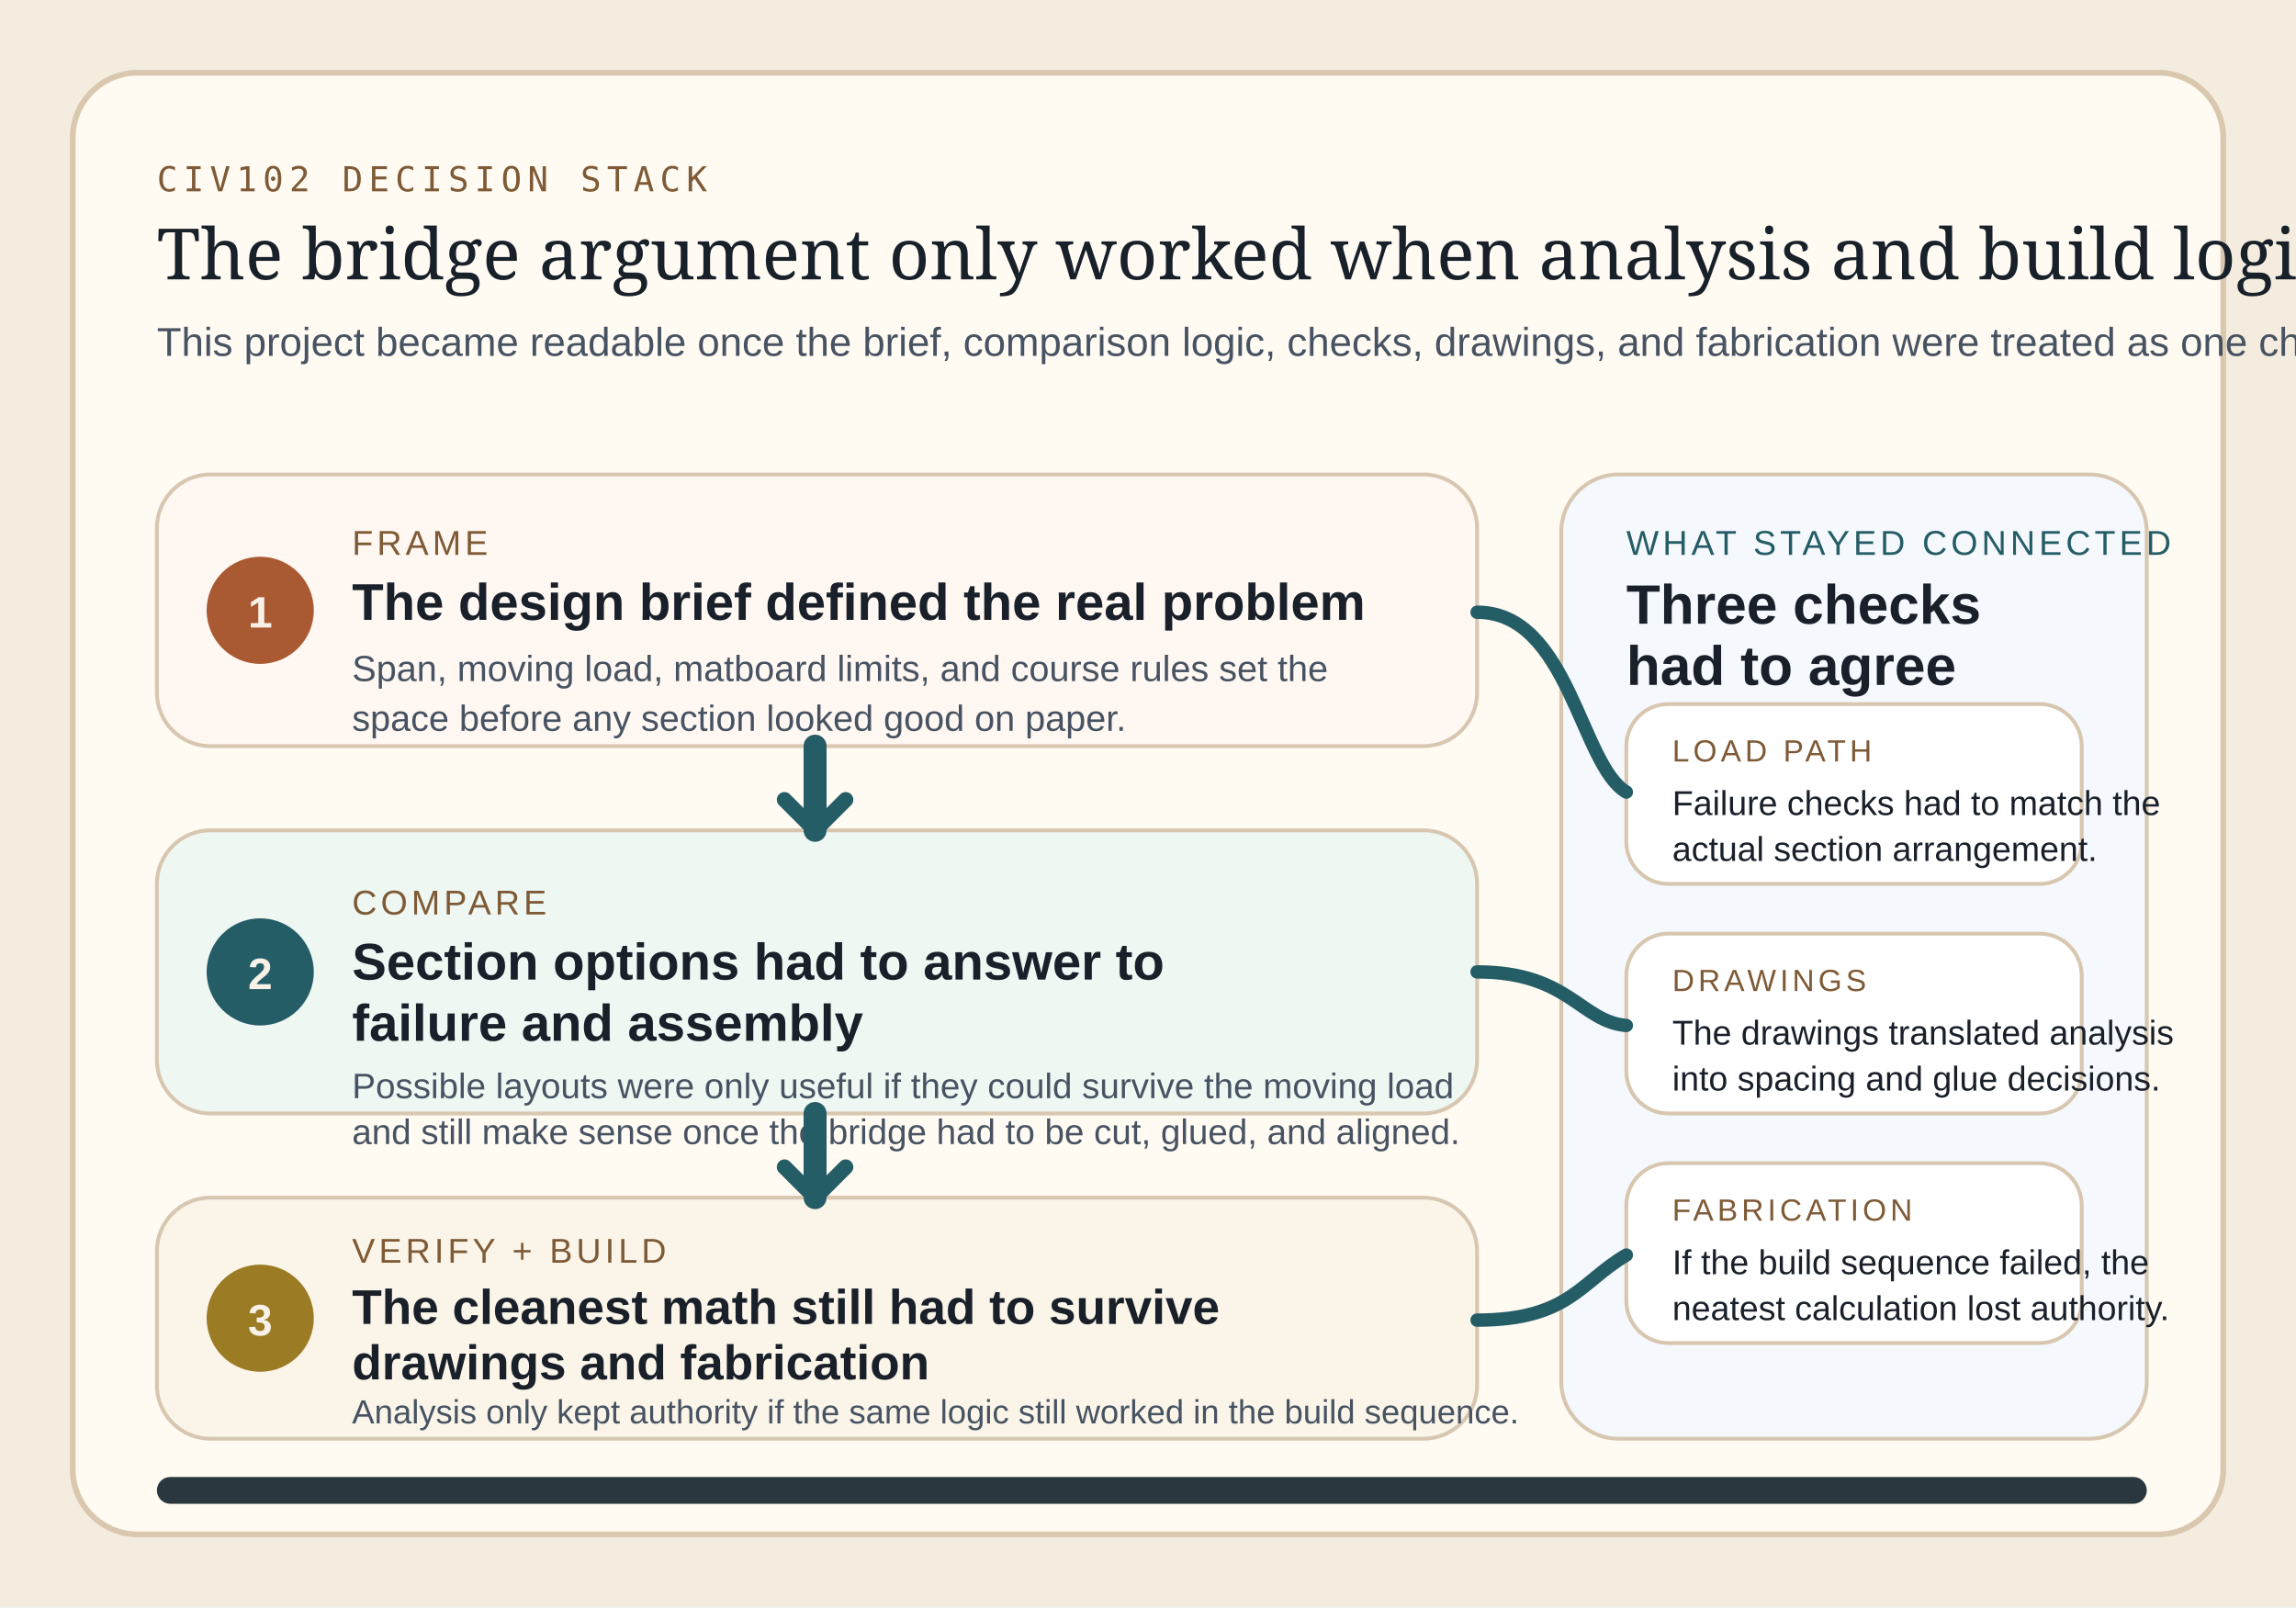
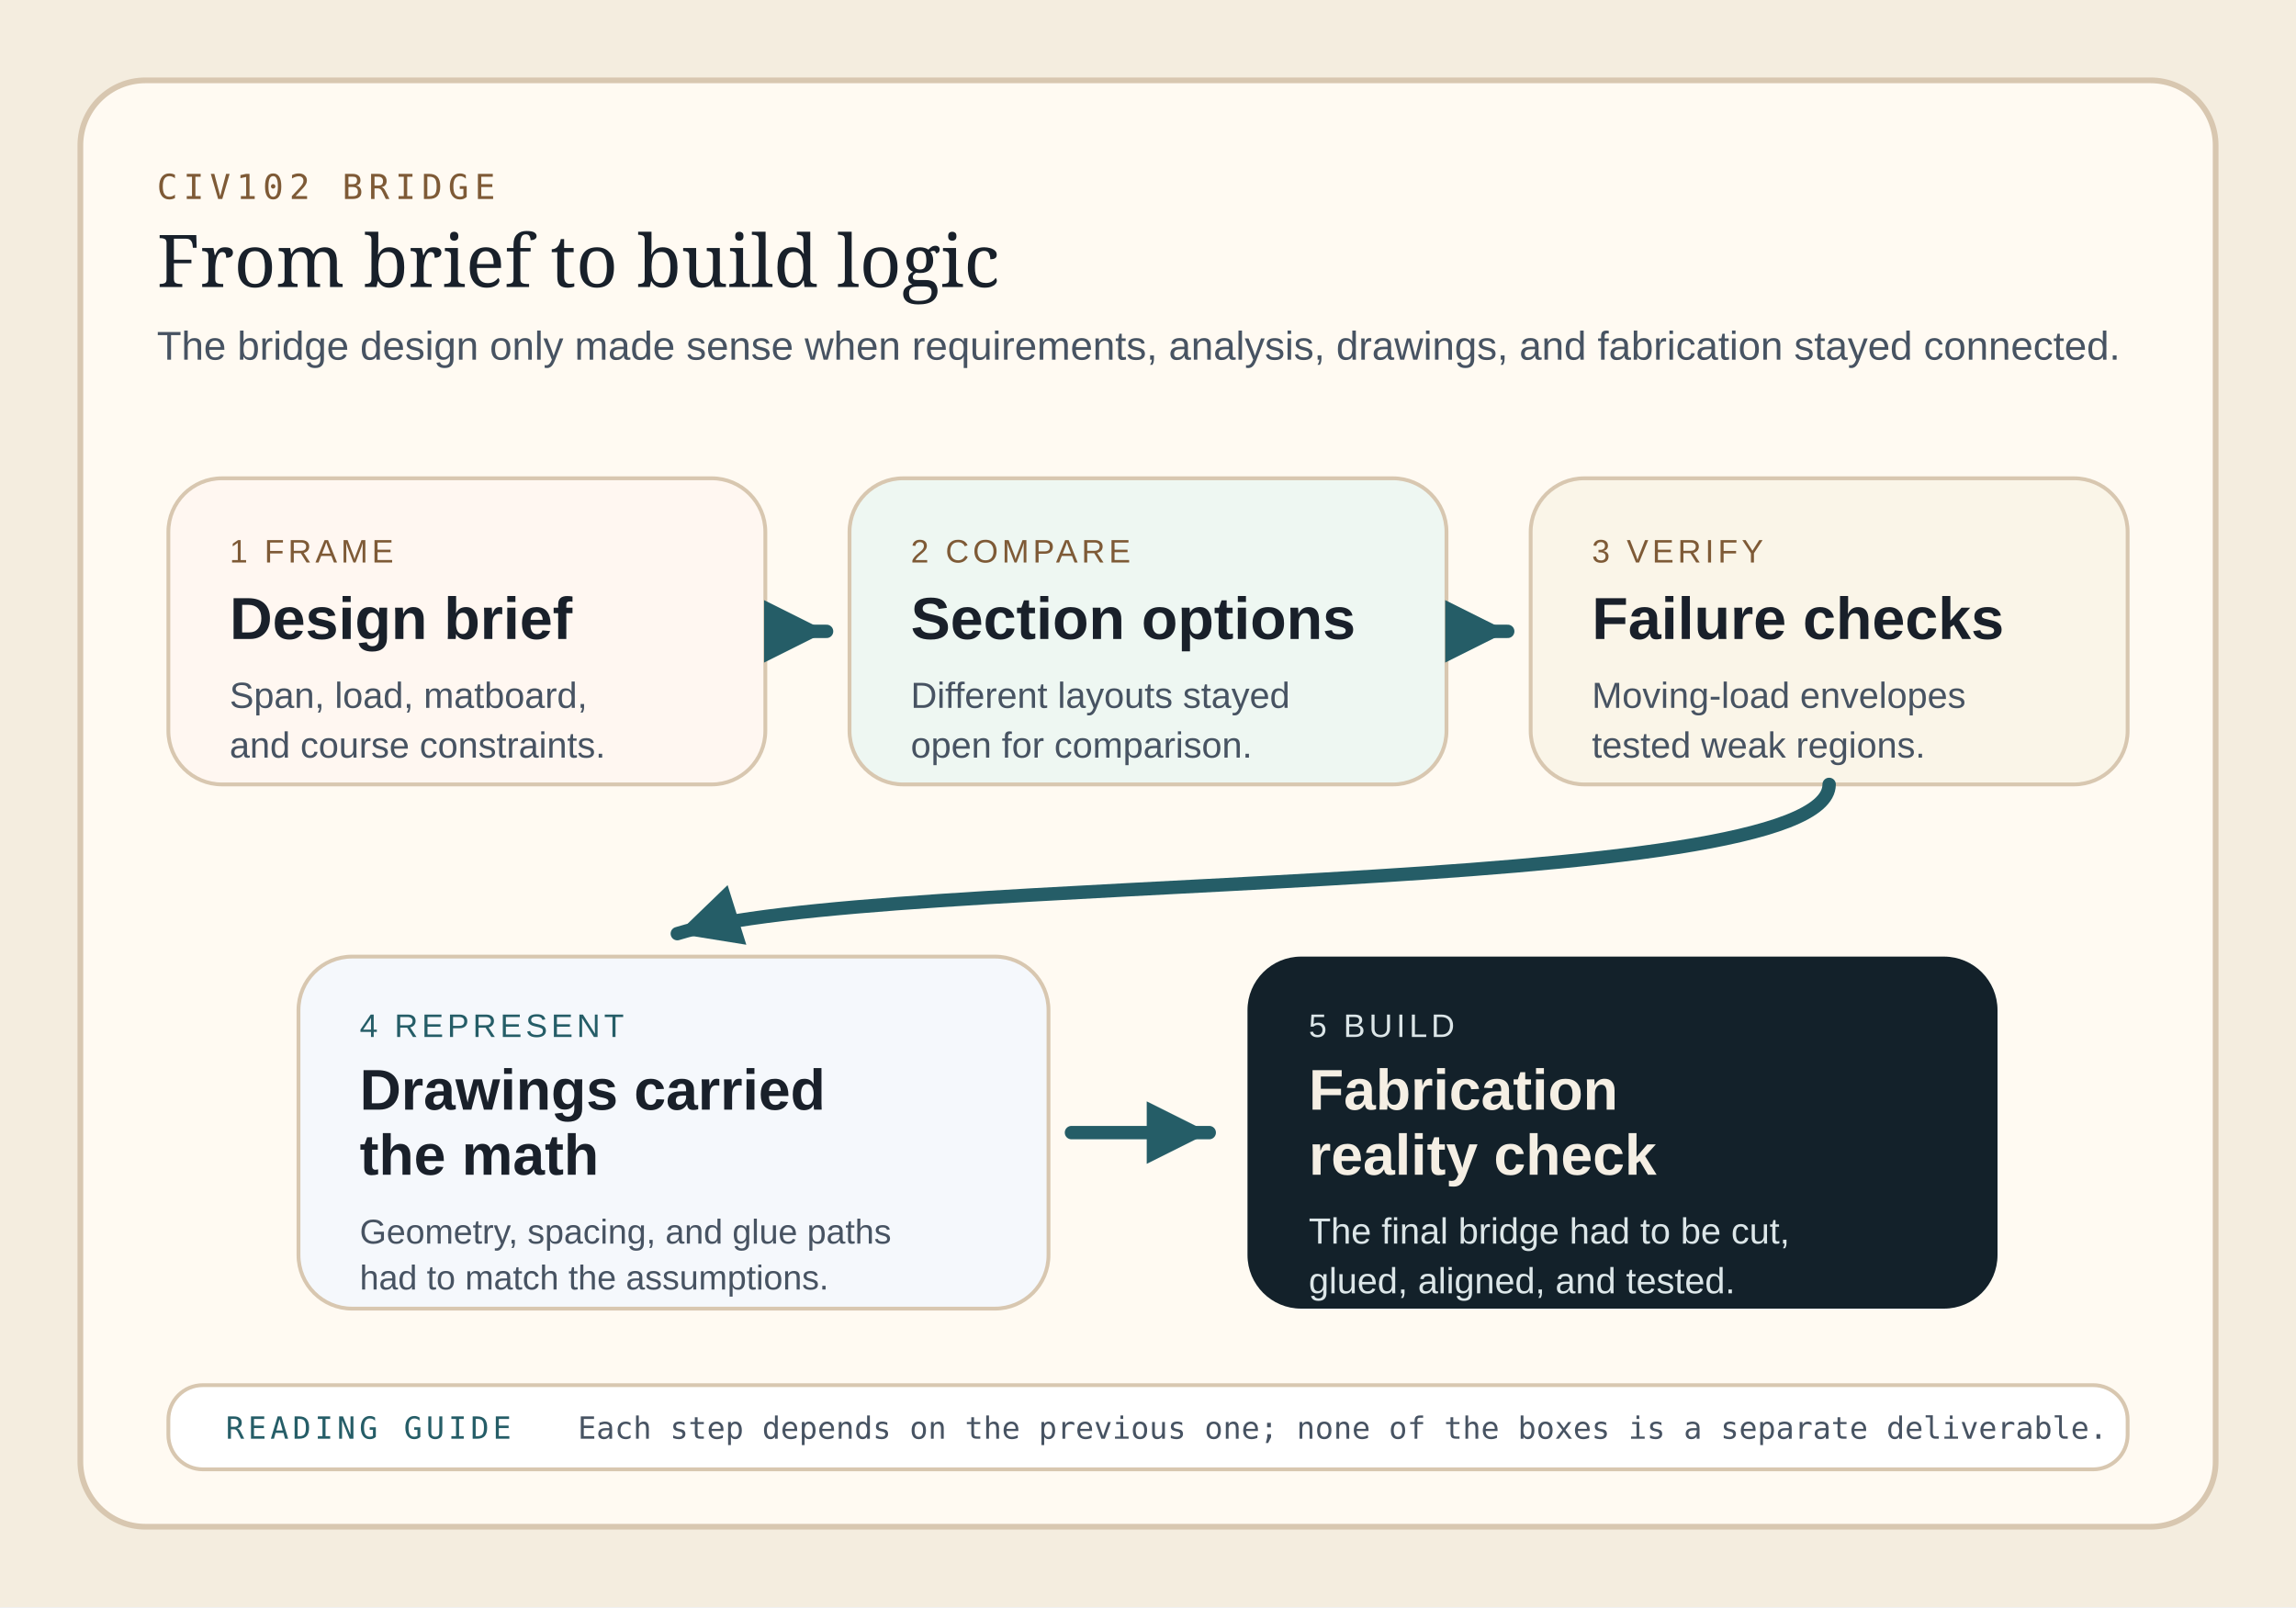
<svg xmlns="http://www.w3.org/2000/svg" viewBox="0 0 1200 840" role="img" aria-labelledby="title desc">
+   <defs>
+     <marker id="arrow" viewBox="0 0 12 12" refX="10" refY="6" markerWidth="7" markerHeight="7" orient="auto">
+       <path d="M2 2 L10 6 L2 10 Z" fill="#255d67" />
+     </marker>
+   </defs>
  <rect width="1200" height="840" fill="#f4eddf" />
-   <rect x="38" y="38" width="1124" height="764" rx="34" fill="#fffaf2" stroke="#d9c7ae" stroke-width="3" />
-   <text x="82" y="100" font-family="'IBM Plex Mono', monospace" font-size="18" fill="#7e5a36" letter-spacing="3">CIV102 DECISION STACK</text>
-   <text x="82" y="146" font-family="'Fraunces', Georgia, serif" font-size="37" fill="#18202a">The bridge argument only worked when analysis and build logic stayed linked</text>
-   <text x="82" y="186" font-family="'Public Sans', Arial, sans-serif" font-size="21" fill="#475362">This project became readable once the brief, comparison logic, checks, drawings, and fabrication were treated as one chain.</text>
+   <rect x="42" y="42" width="1116" height="756" rx="34" fill="#fffaf2" stroke="#d8c7b0" stroke-width="3" />
+   <text x="82" y="104" font-family="'IBM Plex Mono', monospace" font-size="18" fill="#7e5a36" letter-spacing="3">CIV102 BRIDGE</text>
+   <text x="82" y="150" font-family="'Fraunces', Georgia, serif" font-size="38" fill="#18202a">From brief to build logic</text>
+   <text x="82" y="188" font-family="'Public Sans', Arial, sans-serif" font-size="21" fill="#475362">The bridge design only made sense when requirements, analysis, drawings, and fabrication stayed connected.</text>
  <g font-family="'Public Sans', Arial, sans-serif">
-     <rect x="82" y="248" width="690" height="142" rx="28" fill="#fff7f1" stroke="#d8c7b0" stroke-width="2" />
-     <circle cx="136" cy="319" r="28" fill="#aa5a32" />
-     <text x="136" y="328" text-anchor="middle" font-size="23" font-weight="700" fill="#f8f1e7">1</text>
-     <text x="184" y="290" font-size="18" fill="#7e5a36" letter-spacing="2">FRAME</text>
-     <text x="184" y="324" font-size="27" font-weight="700" fill="#19202a">The design brief defined the real problem</text>
-     <text x="184" y="356" font-size="19" fill="#475362">Span, moving load, matboard limits, and course rules set the</text>
-     <text x="184" y="382" font-size="19" fill="#475362">space before any section looked good on paper.</text>
-     <rect x="82" y="434" width="690" height="148" rx="28" fill="#eef7f2" stroke="#d8c7b0" stroke-width="2" />
-     <circle cx="136" cy="508" r="28" fill="#255d67" />
-     <text x="136" y="517" text-anchor="middle" font-size="23" font-weight="700" fill="#f8f1e7">2</text>
-     <text x="184" y="478" font-size="18" fill="#7e5a36" letter-spacing="2">COMPARE</text>
-     <text x="184" y="512" font-size="27" font-weight="700" fill="#19202a">Section options had to answer to</text>
-     <text x="184" y="544" font-size="27" font-weight="700" fill="#19202a">failure and assembly</text>
-     <text x="184" y="574" font-size="18.5" fill="#475362">Possible layouts were only useful if they could survive the moving load</text>
-     <text x="184" y="598" font-size="18.5" fill="#475362">and still make sense once the bridge had to be cut, glued, and aligned.</text>
-     <rect x="82" y="626" width="690" height="126" rx="28" fill="#faf5e8" stroke="#d8c7b0" stroke-width="2" />
-     <circle cx="136" cy="689" r="28" fill="#9b7b24" />
-     <text x="136" y="698" text-anchor="middle" font-size="23" font-weight="700" fill="#f8f1e7">3</text>
-     <text x="184" y="660" font-size="18" fill="#7e5a36" letter-spacing="2">VERIFY + BUILD</text>
-     <text x="184" y="692" font-size="25.5" font-weight="700" fill="#19202a">The cleanest math still had to survive</text>
-     <text x="184" y="721" font-size="25.5" font-weight="700" fill="#19202a">drawings and fabrication</text>
-     <text x="184" y="744" font-size="17.5" fill="#475362">Analysis only kept authority if the same logic still worked in the build sequence.</text>
+     <rect x="88" y="250" width="312" height="160" rx="28" fill="#fff7f1" stroke="#d8c7b0" stroke-width="2" />
+     <text x="120" y="294" font-size="17" fill="#7e5a36" letter-spacing="2">1 FRAME</text>
+     <text x="120" y="334" font-size="31" font-weight="700" fill="#19202a">Design brief</text>
+     <text x="120" y="370" font-size="19" fill="#475362">Span, load, matboard,</text>
+     <text x="120" y="396" font-size="19" fill="#475362">and course constraints.</text>
+     <rect x="444" y="250" width="312" height="160" rx="28" fill="#eef7f2" stroke="#d8c7b0" stroke-width="2" />
+     <text x="476" y="294" font-size="17" fill="#7e5a36" letter-spacing="2">2 COMPARE</text>
+     <text x="476" y="334" font-size="31" font-weight="700" fill="#19202a">Section options</text>
+     <text x="476" y="370" font-size="19" fill="#475362">Different layouts stayed</text>
+     <text x="476" y="396" font-size="19" fill="#475362">open for comparison.</text>
+     <rect x="800" y="250" width="312" height="160" rx="28" fill="#faf5e8" stroke="#d8c7b0" stroke-width="2" />
+     <text x="832" y="294" font-size="17" fill="#7e5a36" letter-spacing="2">3 VERIFY</text>
+     <text x="832" y="334" font-size="31" font-weight="700" fill="#19202a">Failure checks</text>
+     <text x="832" y="370" font-size="19" fill="#475362">Moving-load envelopes</text>
+     <text x="832" y="396" font-size="19" fill="#475362">tested weak regions.</text>
+     <path d="M410 330 H432" stroke="#255d67" stroke-width="7" stroke-linecap="round" marker-end="url(#arrow)" fill="none" />
+     <path d="M766 330 H788" stroke="#255d67" stroke-width="7" stroke-linecap="round" marker-end="url(#arrow)" fill="none" />
+     <rect x="156" y="500" width="392" height="184" rx="28" fill="#f5f8fc" stroke="#d8c7b0" stroke-width="2" />
+     <text x="188" y="542" font-size="17" fill="#255d67" letter-spacing="2">4 REPRESENT</text>
+     <text x="188" y="580" font-size="30" font-weight="700" fill="#19202a">Drawings carried</text>
+     <text x="188" y="614" font-size="30" font-weight="700" fill="#19202a">the math</text>
+     <text x="188" y="650" font-size="18" fill="#475362">Geometry, spacing, and glue paths</text>
+     <text x="188" y="674" font-size="18" fill="#475362">had to match the assumptions.</text>
+     <rect x="652" y="500" width="392" height="184" rx="28" fill="#13212a" />
+     <text x="684" y="542" font-size="17" fill="#dce6e8" letter-spacing="2">5 BUILD</text>
+     <text x="684" y="580" font-size="30" font-weight="700" fill="#f5efe4">Fabrication</text>
+     <text x="684" y="614" font-size="30" font-weight="700" fill="#f5efe4">reality check</text>
+     <text x="684" y="650" font-size="19" fill="#dce6e8">The final bridge had to be cut,</text>
+     <text x="684" y="676" font-size="19" fill="#dce6e8">glued, aligned, and tested.</text>
+     <path d="M956 410 C956 470 456 456 354 488" stroke="#255d67" stroke-width="7" stroke-linecap="round" marker-end="url(#arrow)" fill="none" />
+     <path d="M560 592 H632" stroke="#255d67" stroke-width="7" stroke-linecap="round" marker-end="url(#arrow)" fill="none" />
  </g>
-   <g stroke="#255d67" stroke-width="12" stroke-linecap="round" fill="none">
-     <path d="M426 390 V434" />
-     <path d="M426 582 V626" />
+   <g font-family="'IBM Plex Mono', monospace">
+     <rect x="88" y="724" width="1024" height="44" rx="18" fill="#fff" stroke="#d8c7b0" stroke-width="2" />
+     <text x="118" y="752" font-size="16" fill="#255d67" letter-spacing="2">READING GUIDE</text>
+     <text x="302" y="752" font-size="16" fill="#475362">Each step depends on the previous one; none of the boxes is a separate deliverable.</text>
  </g>
-   <g stroke="#255d67" stroke-width="8" stroke-linecap="round" fill="none">
-     <path d="M410 418 L426 434 L442 418" />
-     <path d="M410 610 L426 626 L442 610" />
-   </g>
-   <g font-family="'Public Sans', Arial, sans-serif">
-     <rect x="816" y="248" width="306" height="504" rx="30" fill="#f5f8fc" stroke="#d8c7b0" stroke-width="2" />
-     <text x="850" y="290" font-size="18" fill="#255d67" letter-spacing="2">WHAT STAYED CONNECTED</text>
-     <text x="850" y="326" font-size="29" font-weight="700" fill="#19202a">Three checks</text>
-     <text x="850" y="358" font-size="29" font-weight="700" fill="#19202a">had to agree</text>
-     <rect x="850" y="368" width="238" height="94" rx="22" fill="#fff" stroke="#d8c7b0" stroke-width="2" />
-     <text x="874" y="398" font-size="16" fill="#7e5a36" letter-spacing="2">LOAD PATH</text>
-     <text x="874" y="426" font-size="18" fill="#19202a">Failure checks had to match the</text>
-     <text x="874" y="450" font-size="18" fill="#19202a">actual section arrangement.</text>
-     <rect x="850" y="488" width="238" height="94" rx="22" fill="#fff" stroke="#d8c7b0" stroke-width="2" />
-     <text x="874" y="518" font-size="16" fill="#7e5a36" letter-spacing="2">DRAWINGS</text>
-     <text x="874" y="546" font-size="18" fill="#19202a">The drawings translated analysis</text>
-     <text x="874" y="570" font-size="18" fill="#19202a">into spacing and glue decisions.</text>
-     <rect x="850" y="608" width="238" height="94" rx="22" fill="#fff" stroke="#d8c7b0" stroke-width="2" />
-     <text x="874" y="638" font-size="16" fill="#7e5a36" letter-spacing="2">FABRICATION</text>
-     <text x="874" y="666" font-size="18" fill="#19202a">If the build sequence failed, the</text>
-     <text x="874" y="690" font-size="18" fill="#19202a">neatest calculation lost authority.</text>
-   </g>
-   <g stroke="#255d67" stroke-width="7" stroke-linecap="round" fill="none">
-     <path d="M772 320 C820 320 826 400 850 414" />
-     <path d="M772 508 C820 508 826 534 850 536" />
-     <path d="M772 690 C820 690 826 670 850 656" />
-   </g>
-   <rect x="82" y="772" width="1040" height="14" rx="7" fill="#13212a" opacity="0.9" />
</svg>
